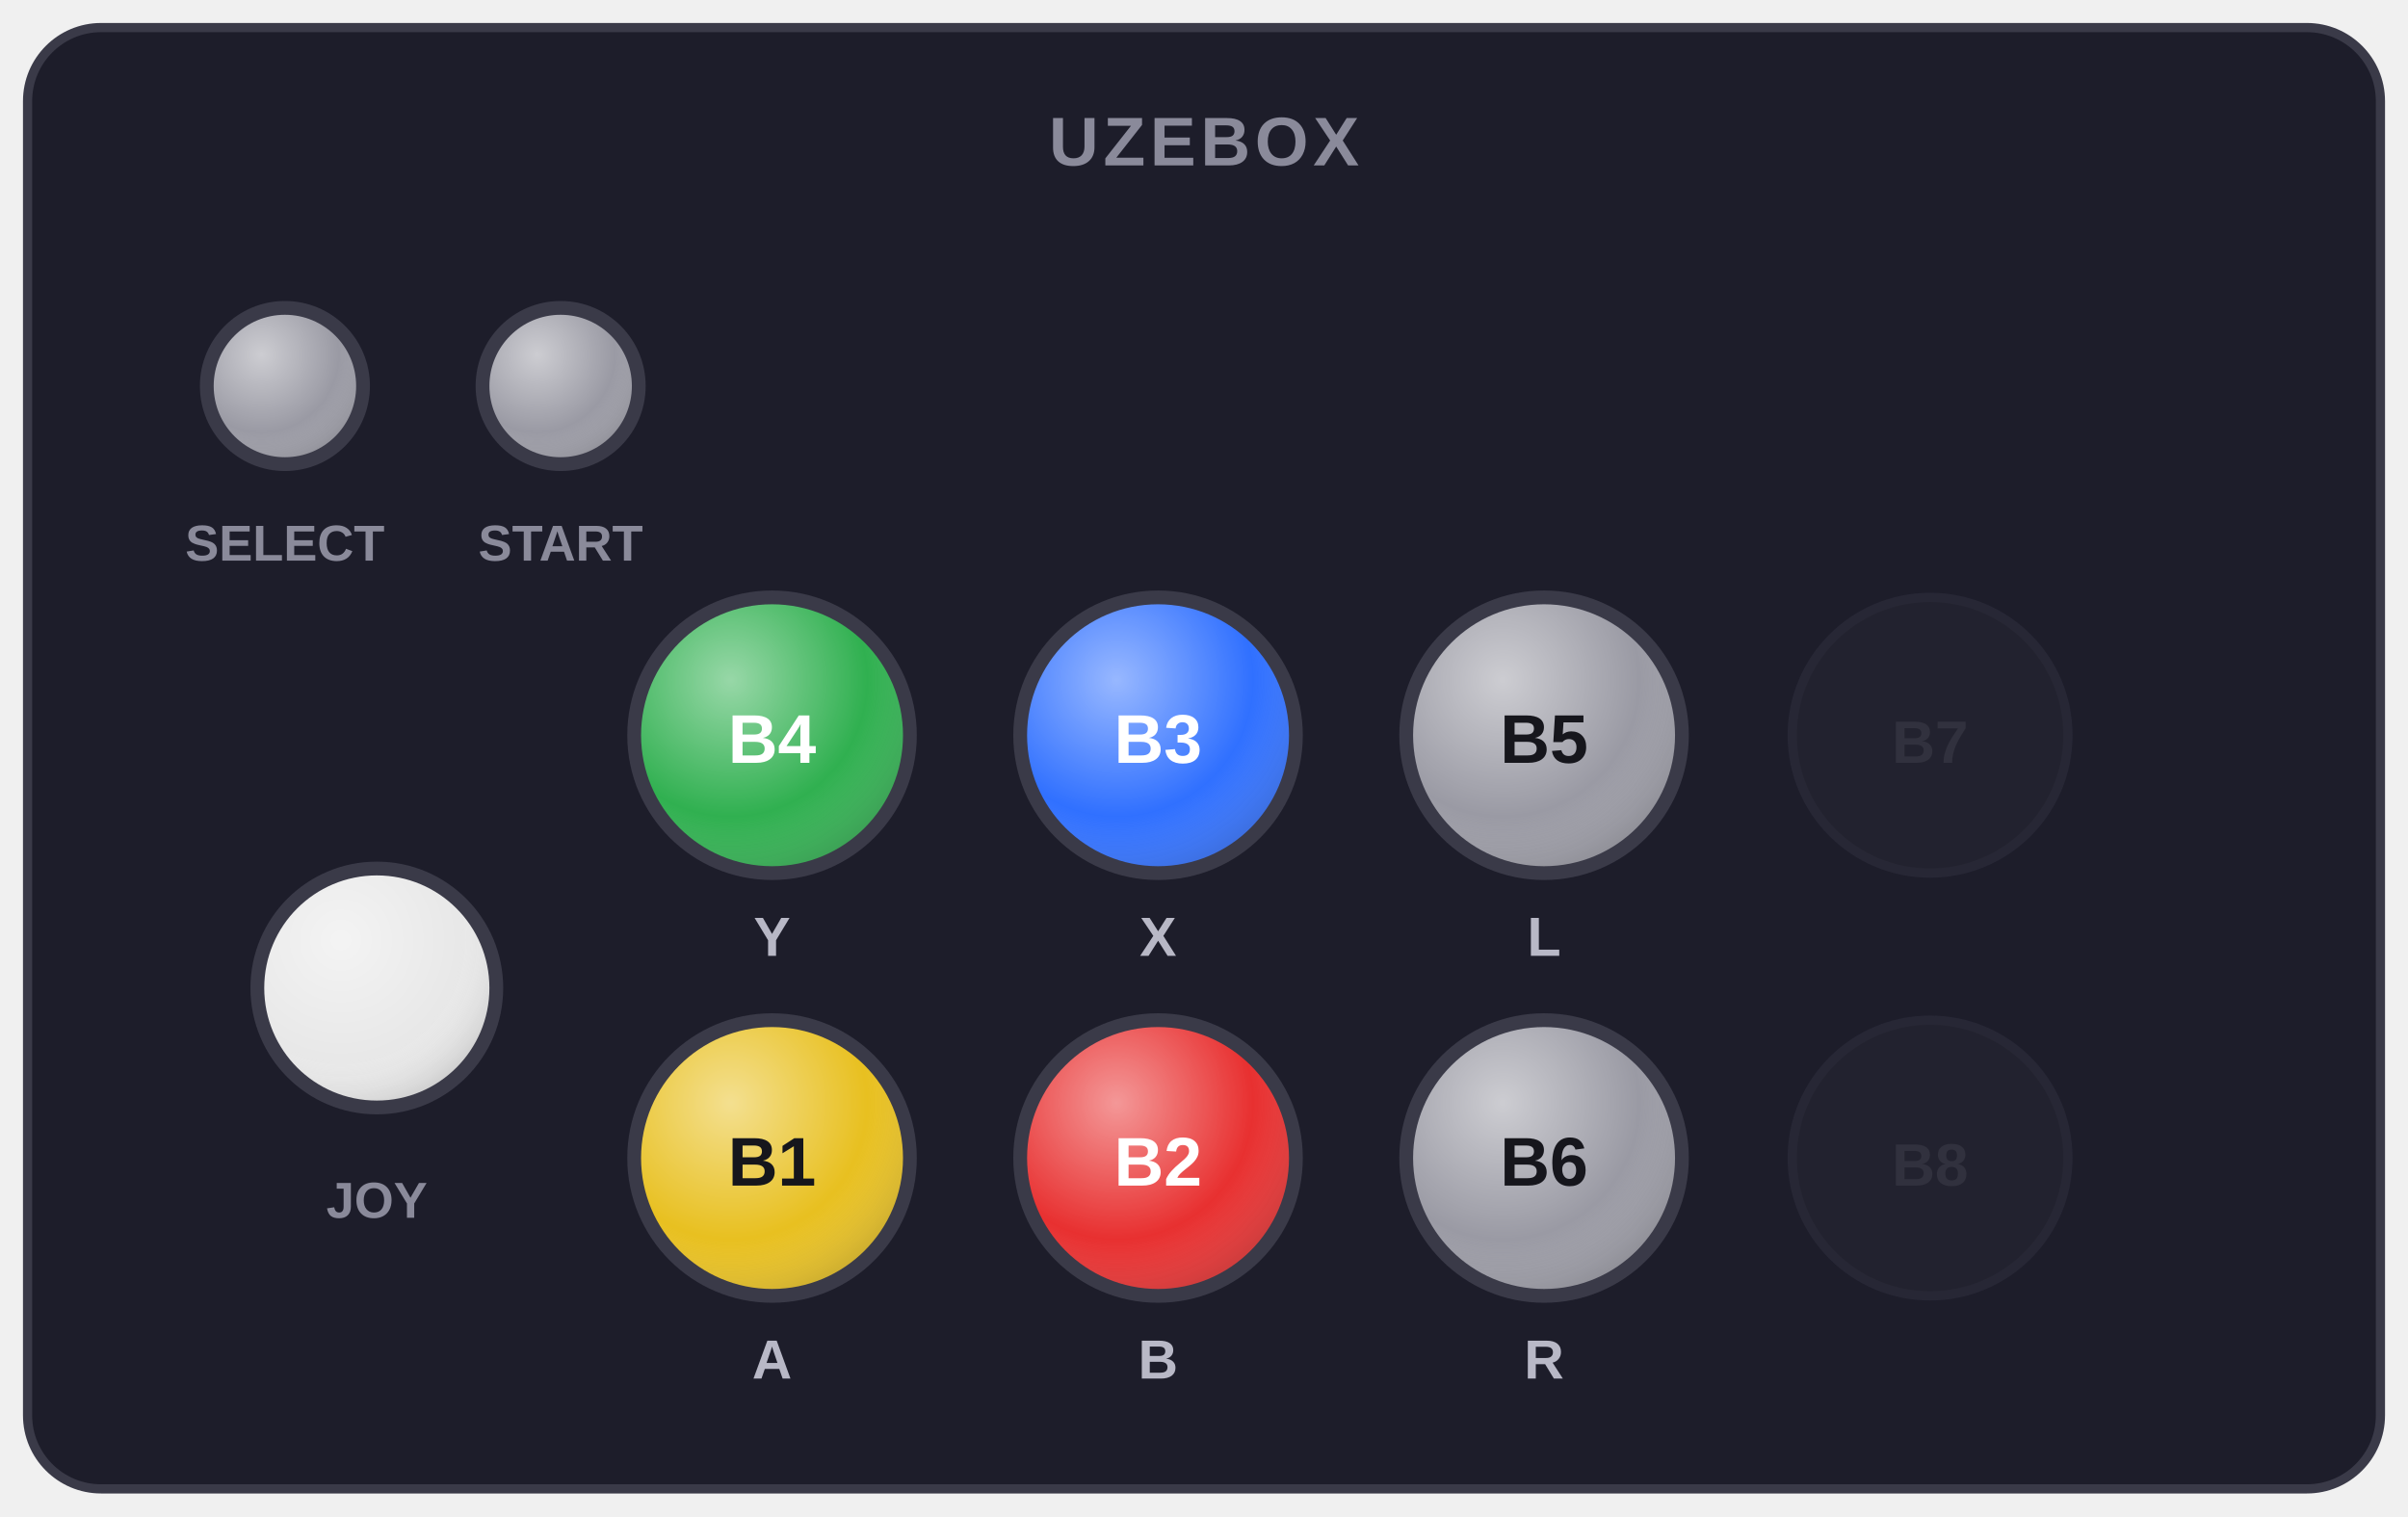
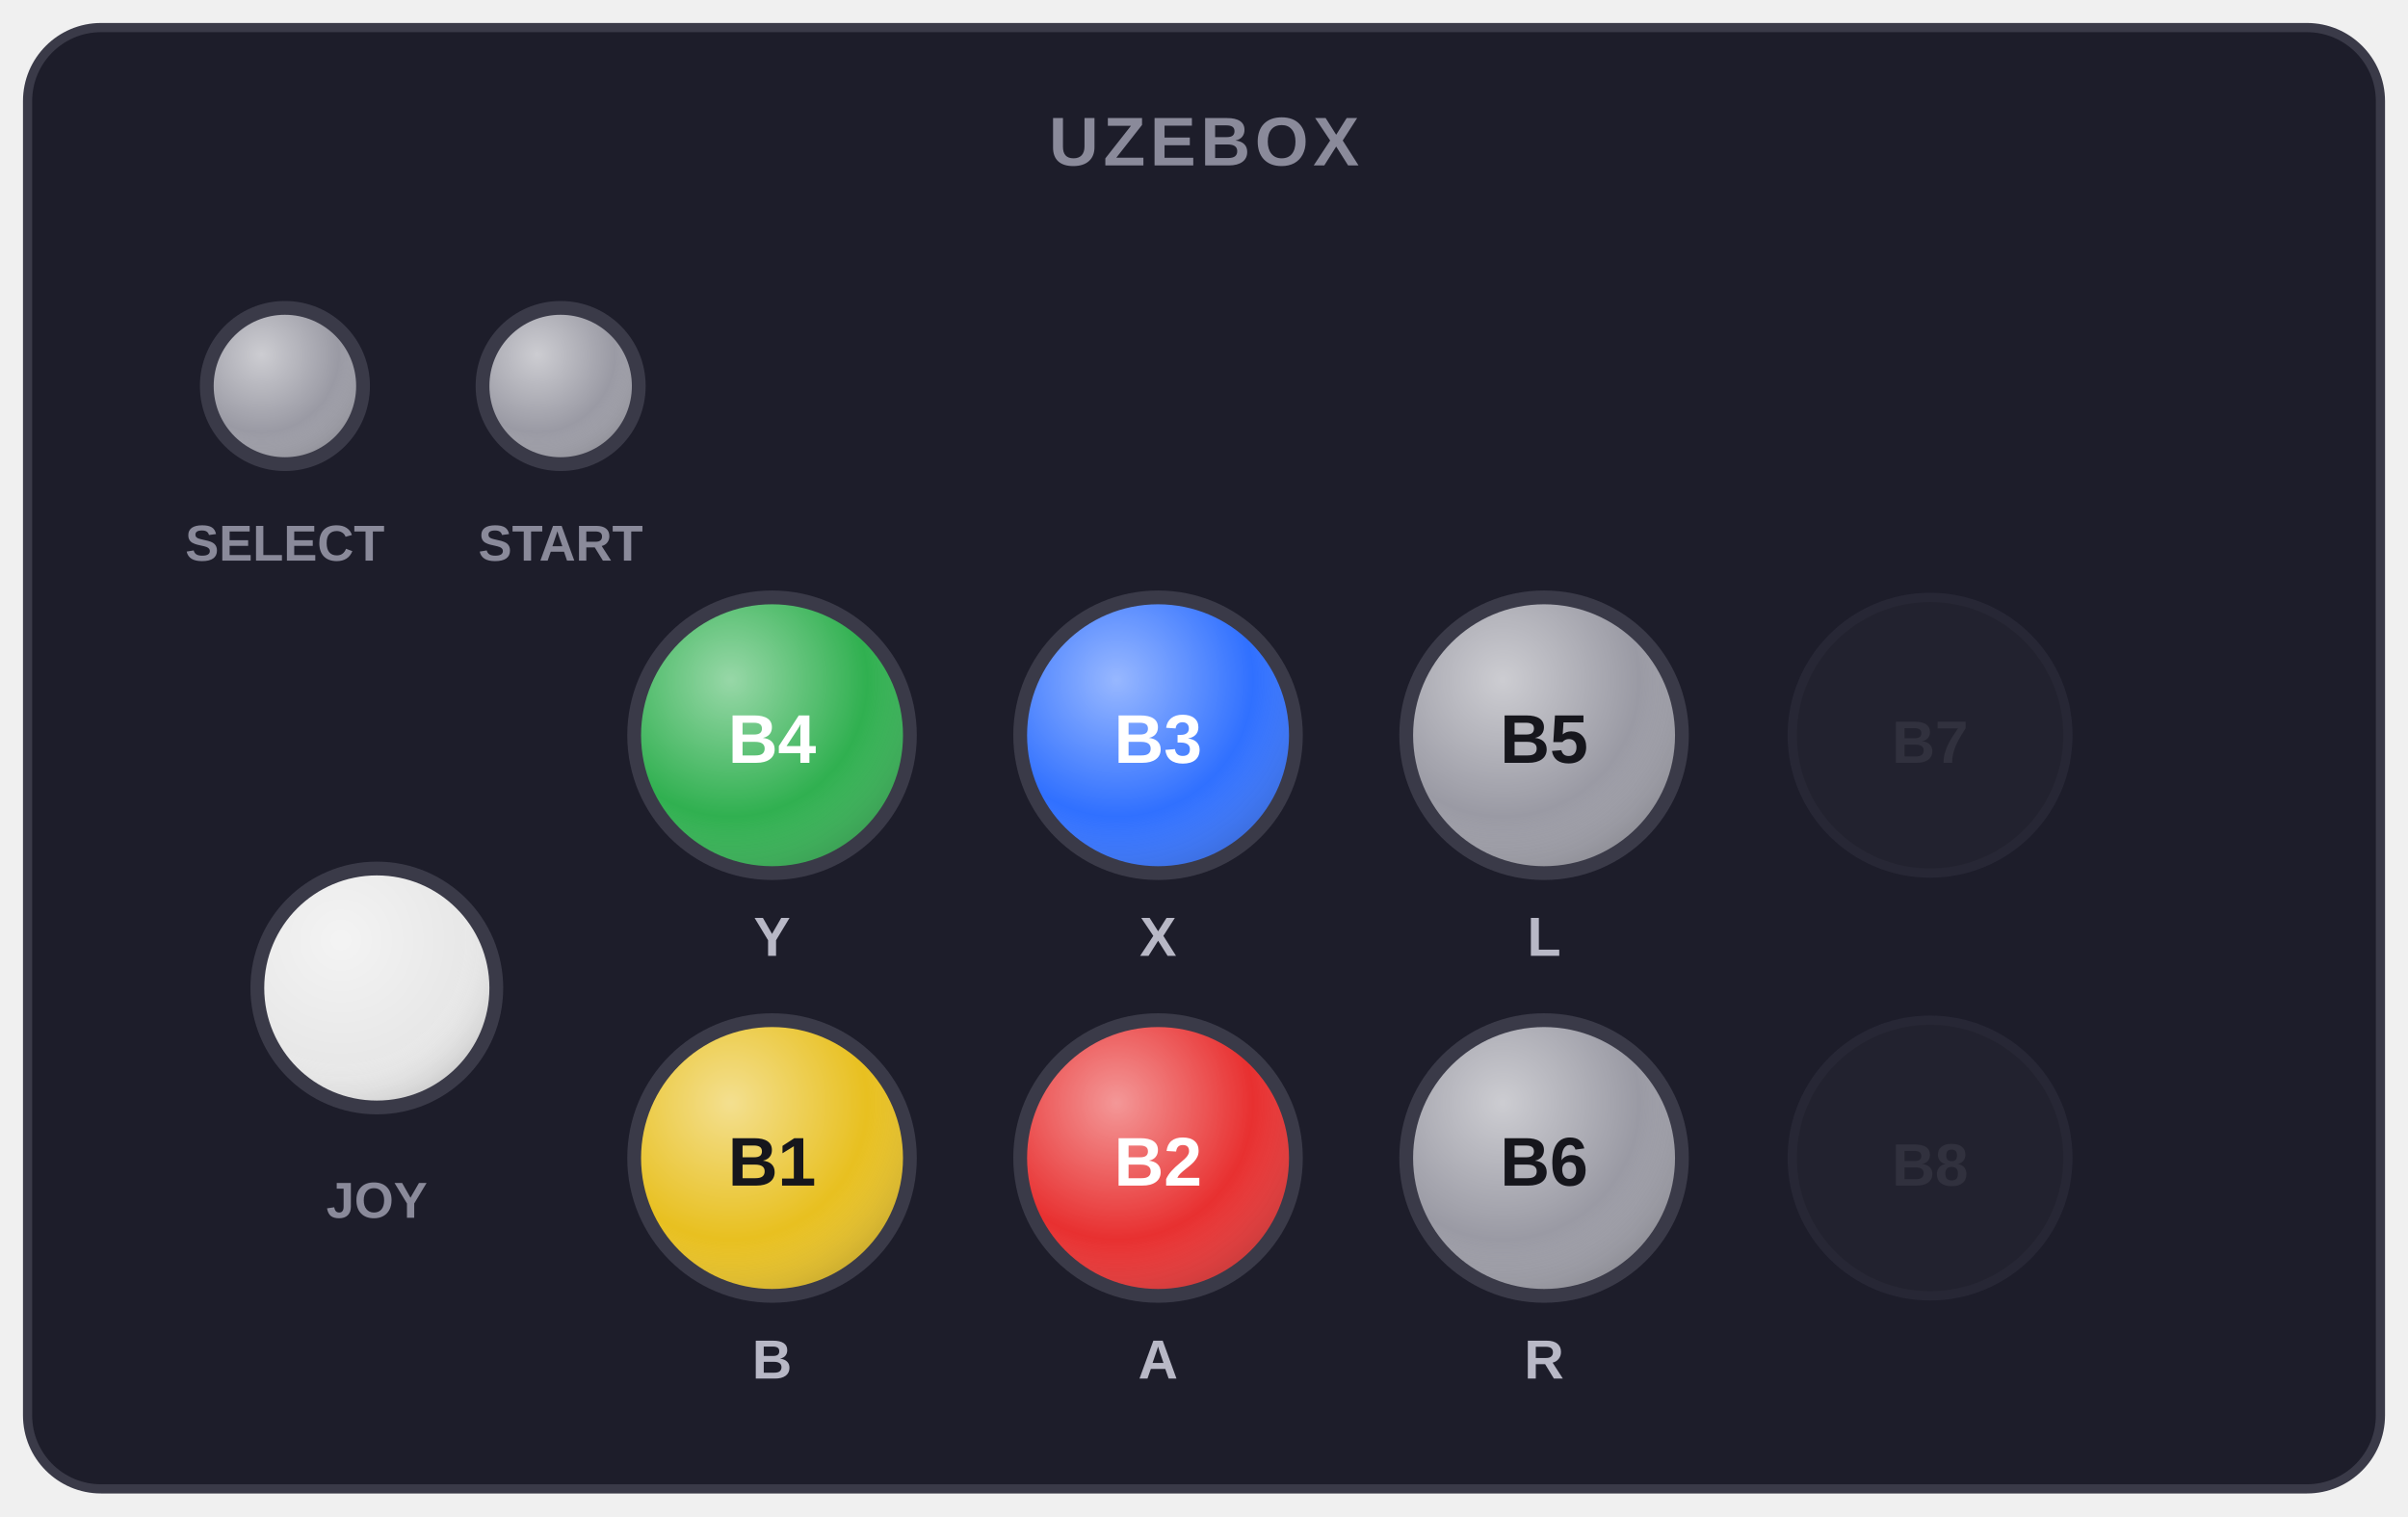
<svg xmlns="http://www.w3.org/2000/svg" viewBox="0 0 524 330" font-family="Segoe UI, Arial, sans-serif">
  <defs>
    <radialGradient id="dome" cx="0.35" cy="0.3" r="0.9">
      <stop offset="0" stop-color="#ffffff" stop-opacity="0.5" />
      <stop offset="0.55" stop-color="#ffffff" stop-opacity="0" />
      <stop offset="1" stop-color="#000000" stop-opacity="0.35" />
    </radialGradient>
  </defs>
  <rect x="6" y="6" width="512" height="318" rx="16" fill="#1d1d2a" stroke="#3a3a48" stroke-width="2" />
  <text x="262" y="36" text-anchor="middle" fill="#8a8a9a" font-size="15" font-weight="bold" letter-spacing="1">UZEBOX</text>
  <circle cx="62" cy="84" r="17" fill="#9a9aa4" />
  <circle cx="62" cy="84" r="17" fill="url(#dome)" />
  <circle cx="62" cy="84" r="17" fill="none" stroke="#3a3a48" stroke-width="3" />
  <text x="62" y="122" text-anchor="middle" fill="#8a8a9a" font-size="11" font-weight="bold">SELECT</text>
  <circle cx="122" cy="84" r="17" fill="#9a9aa4" />
  <circle cx="122" cy="84" r="17" fill="url(#dome)" />
  <circle cx="122" cy="84" r="17" fill="none" stroke="#3a3a48" stroke-width="3" />
  <text x="122" y="122" text-anchor="middle" fill="#8a8a9a" font-size="11" font-weight="bold">START</text>
  <circle cx="82" cy="215" r="26" fill="#e8e8e8" />
  <circle cx="82" cy="215" r="26" fill="url(#dome)" />
  <circle cx="82" cy="215" r="26" fill="none" stroke="#3a3a48" stroke-width="3" />
  <text x="82" y="265" text-anchor="middle" fill="#8a8a9a" font-size="11" font-weight="bold">JOY</text>
  <circle cx="168" cy="160" r="30" fill="#30b050" />
  <circle cx="168" cy="160" r="30" fill="url(#dome)" />
  <circle cx="168" cy="160" r="30" fill="none" stroke="#3a3a48" stroke-width="3" />
  <text x="168" y="166" text-anchor="middle" fill="#ffffff" font-size="15" font-weight="bold">B4</text>
  <text x="168" y="208" text-anchor="middle" fill="#b8b8c6" font-size="12" font-weight="bold">Y</text>
  <circle cx="252" cy="160" r="30" fill="#3070ff" />
  <circle cx="252" cy="160" r="30" fill="url(#dome)" />
  <circle cx="252" cy="160" r="30" fill="none" stroke="#3a3a48" stroke-width="3" />
  <text x="252" y="166" text-anchor="middle" fill="#ffffff" font-size="15" font-weight="bold">B3</text>
  <text x="252" y="208" text-anchor="middle" fill="#b8b8c6" font-size="12" font-weight="bold">X</text>
  <circle cx="336" cy="160" r="30" fill="#9a9aa4" />
  <circle cx="336" cy="160" r="30" fill="url(#dome)" />
  <circle cx="336" cy="160" r="30" fill="none" stroke="#3a3a48" stroke-width="3" />
  <text x="336" y="166" text-anchor="middle" fill="#16161c" font-size="15" font-weight="bold">B5</text>
  <text x="336" y="208" text-anchor="middle" fill="#b8b8c6" font-size="12" font-weight="bold">L</text>
  <g opacity="0.18">
    <circle cx="420" cy="160" r="30" fill="#3a3a48" />
    <circle cx="420" cy="160" r="30" fill="none" stroke="#55556a" stroke-width="2" />
    <text x="420" y="166" text-anchor="middle" fill="#8a8a9a" font-size="13" font-weight="bold">B7</text>
  </g>
  <circle cx="168" cy="252" r="30" fill="#e8c020" />
  <circle cx="168" cy="252" r="30" fill="url(#dome)" />
  <circle cx="168" cy="252" r="30" fill="none" stroke="#3a3a48" stroke-width="3" />
  <text x="168" y="258" text-anchor="middle" fill="#16161c" font-size="15" font-weight="bold">B1</text>
-   <text x="168" y="300" text-anchor="middle" fill="#b8b8c6" font-size="12" font-weight="bold">A</text>
+   <text x="168" y="300" text-anchor="middle" fill="#b8b8c6" font-size="12" font-weight="bold">B</text>
  <circle cx="252" cy="252" r="30" fill="#e83030" />
  <circle cx="252" cy="252" r="30" fill="url(#dome)" />
  <circle cx="252" cy="252" r="30" fill="none" stroke="#3a3a48" stroke-width="3" />
  <text x="252" y="258" text-anchor="middle" fill="#ffffff" font-size="15" font-weight="bold">B2</text>
-   <text x="252" y="300" text-anchor="middle" fill="#b8b8c6" font-size="12" font-weight="bold">B</text>
+   <text x="252" y="300" text-anchor="middle" fill="#b8b8c6" font-size="12" font-weight="bold">A</text>
  <circle cx="336" cy="252" r="30" fill="#9a9aa4" />
  <circle cx="336" cy="252" r="30" fill="url(#dome)" />
  <circle cx="336" cy="252" r="30" fill="none" stroke="#3a3a48" stroke-width="3" />
  <text x="336" y="258" text-anchor="middle" fill="#16161c" font-size="15" font-weight="bold">B6</text>
  <text x="336" y="300" text-anchor="middle" fill="#b8b8c6" font-size="12" font-weight="bold">R</text>
  <g opacity="0.18">
    <circle cx="420" cy="252" r="30" fill="#3a3a48" />
    <circle cx="420" cy="252" r="30" fill="none" stroke="#55556a" stroke-width="2" />
    <text x="420" y="258" text-anchor="middle" fill="#8a8a9a" font-size="13" font-weight="bold">B8</text>
  </g>
</svg>
